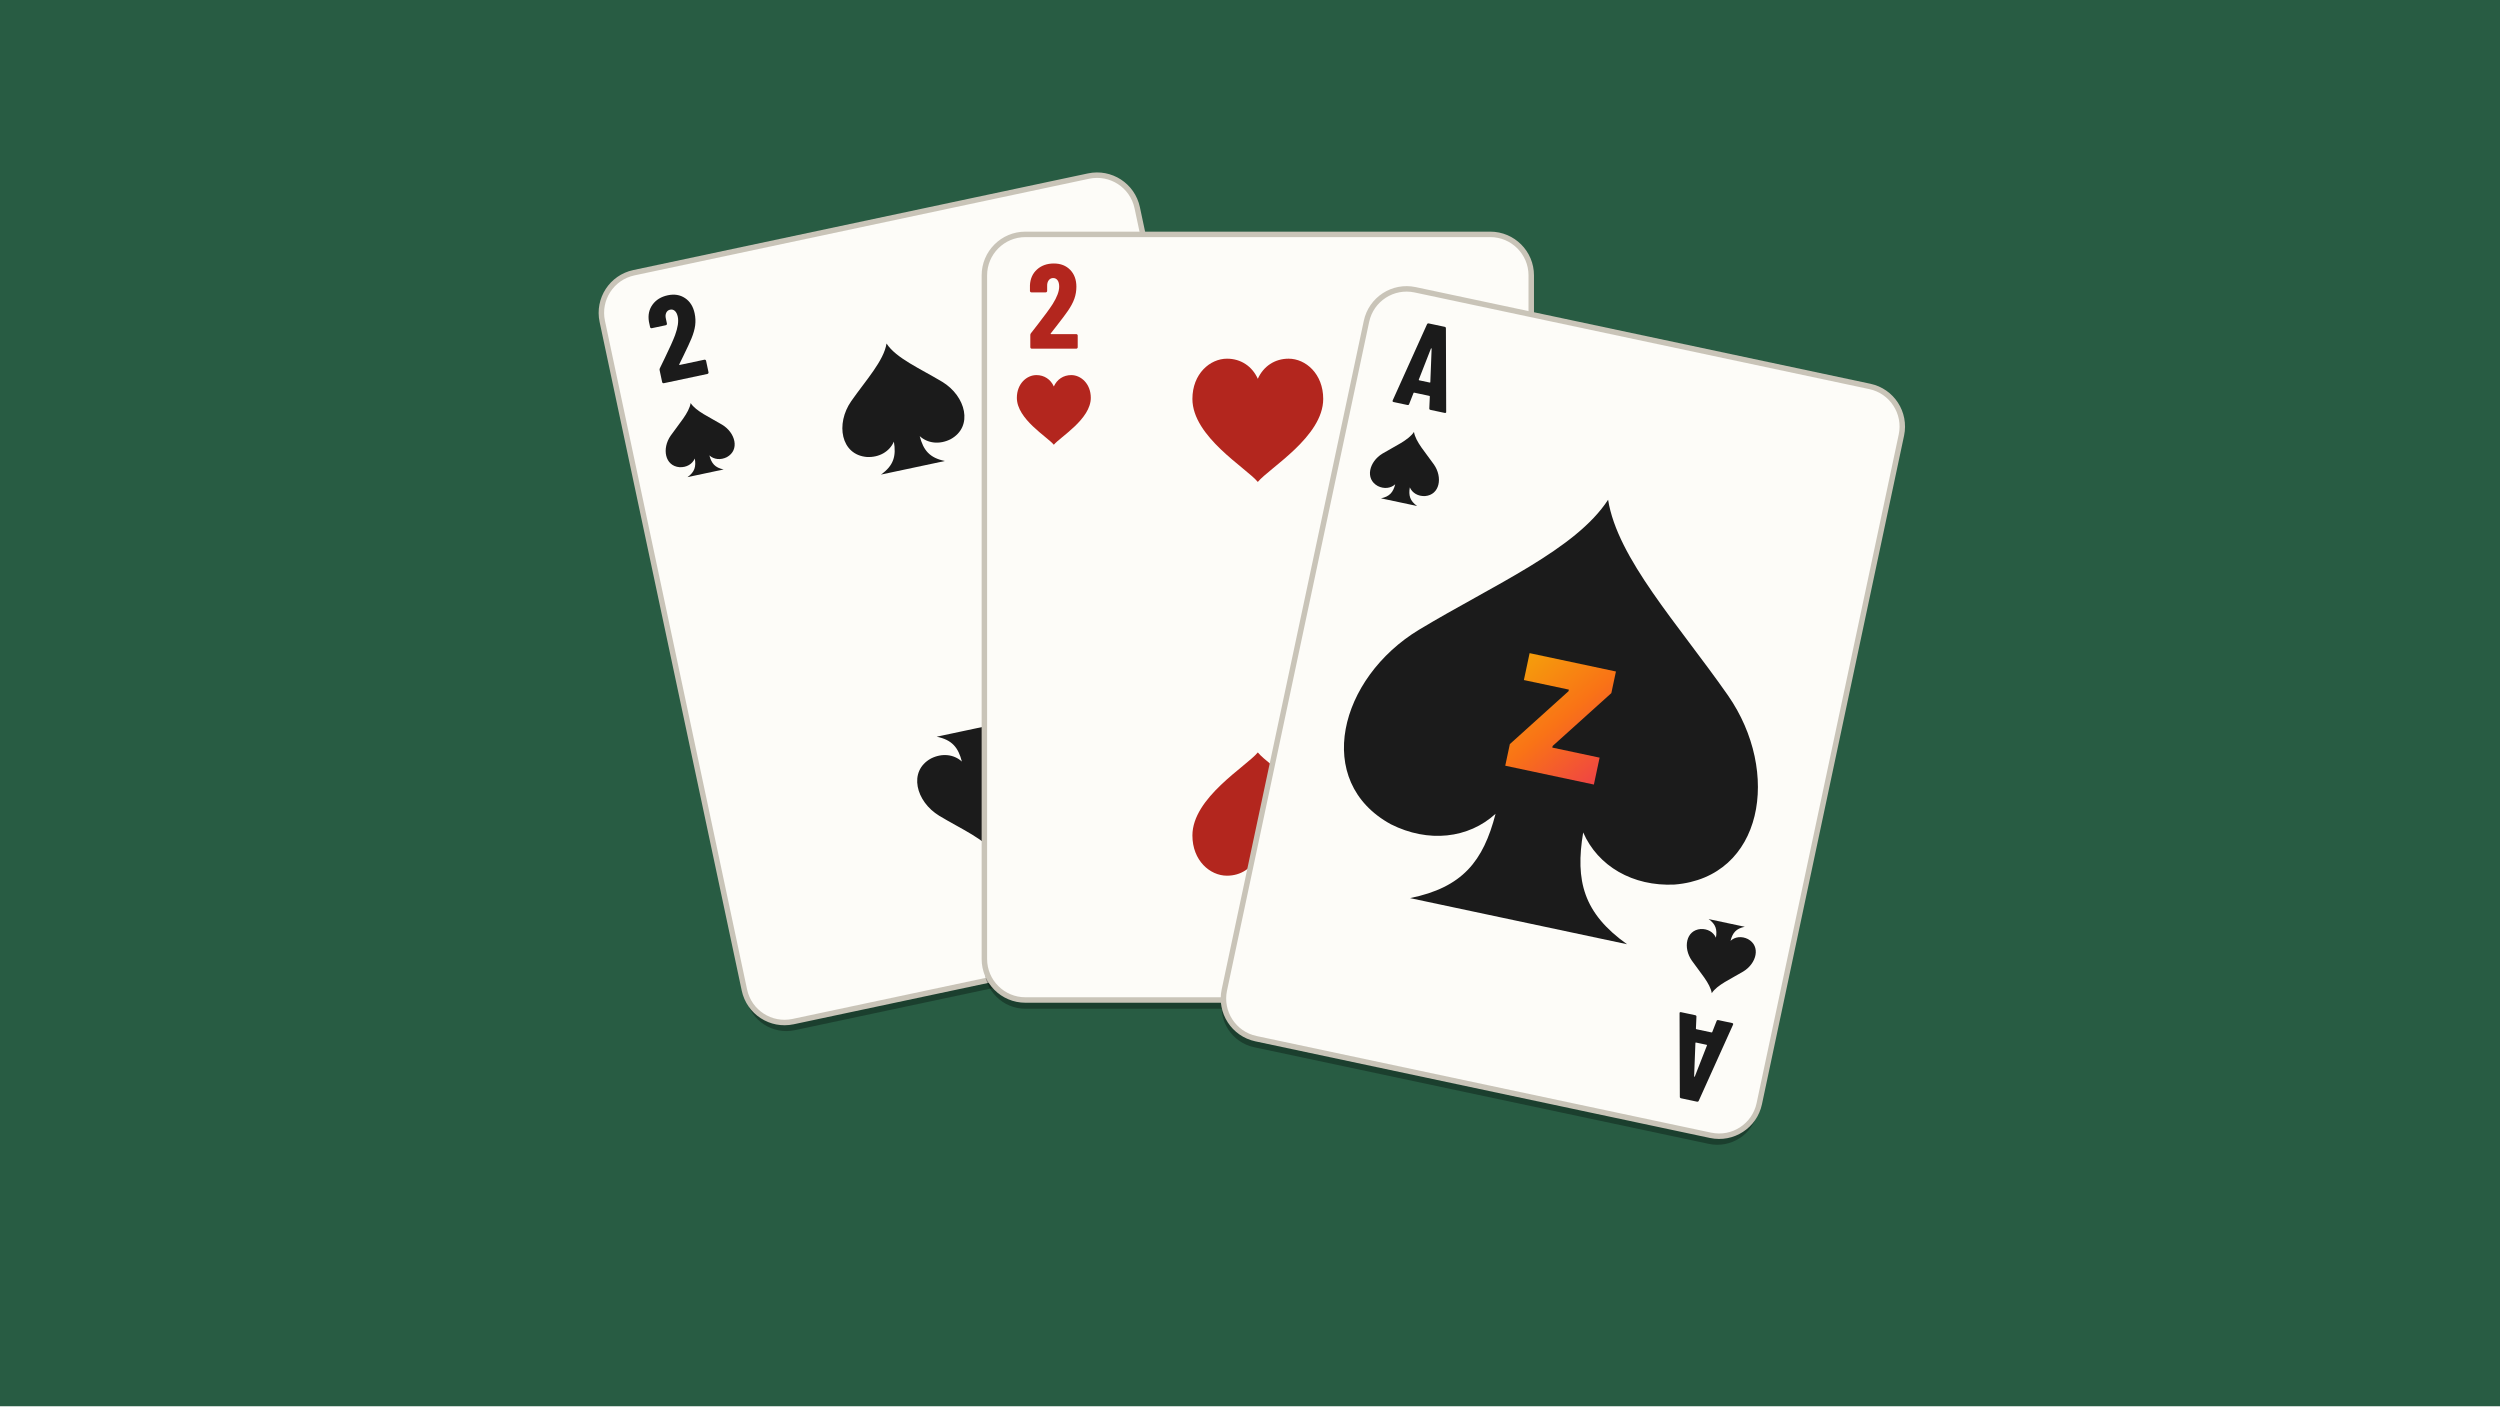
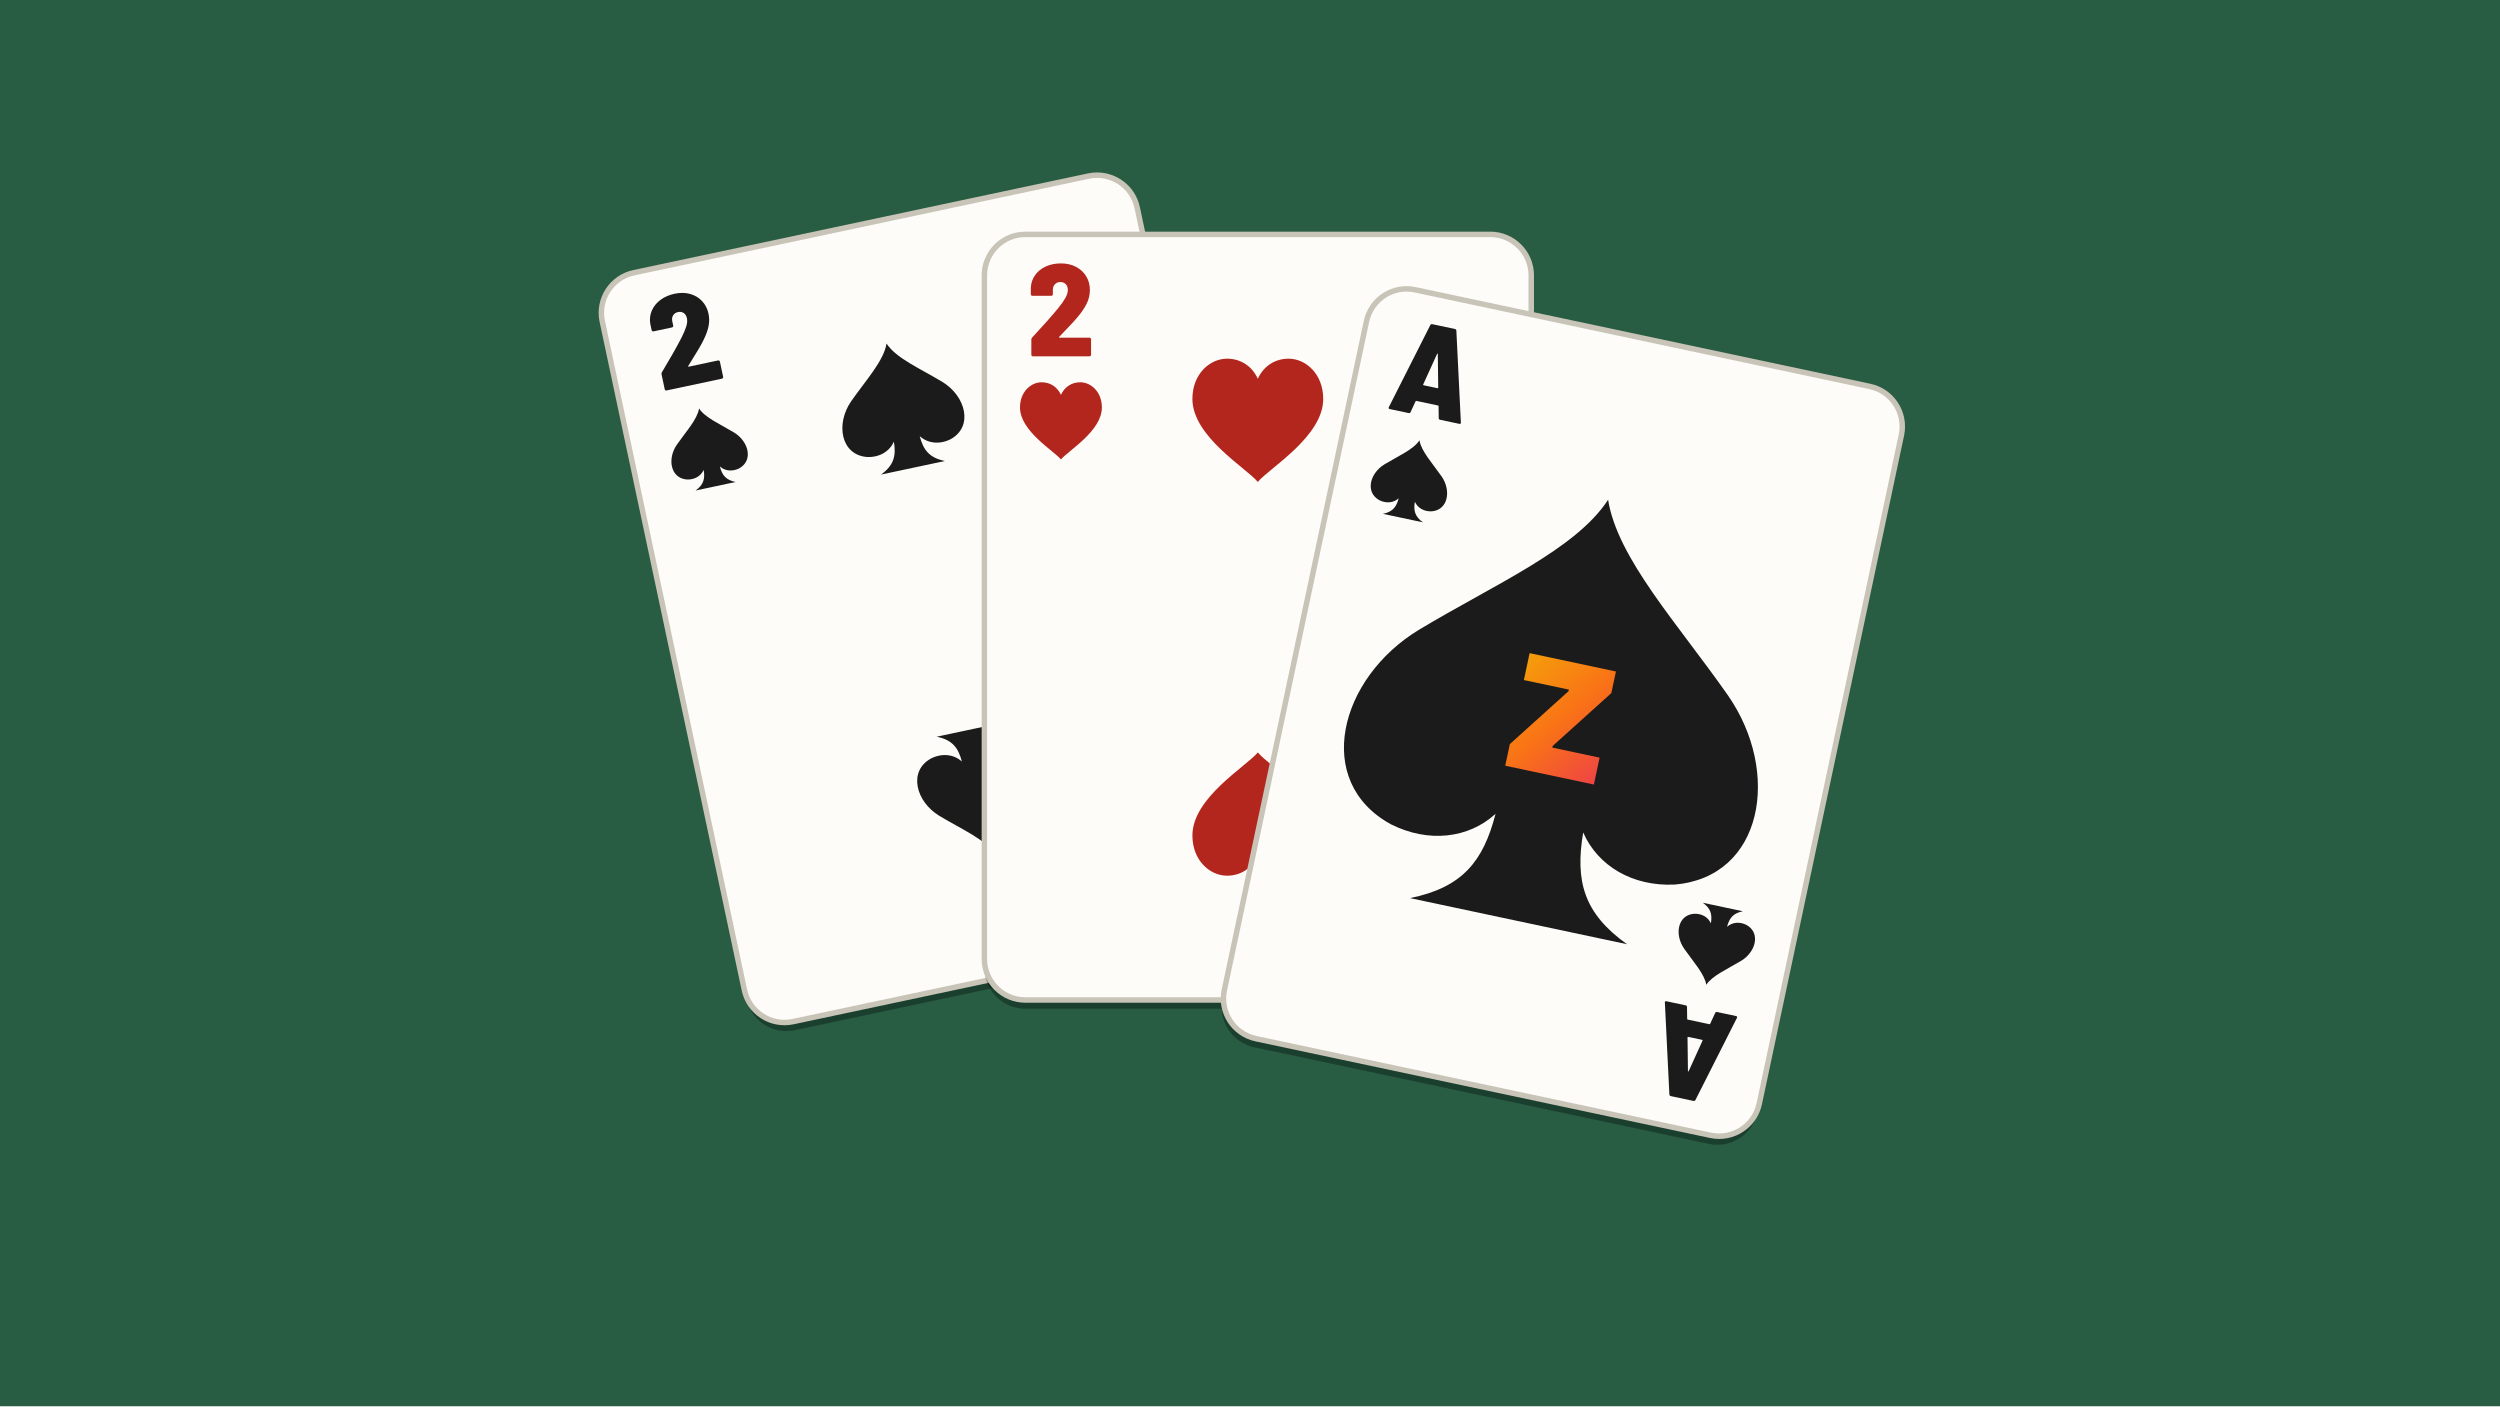
<svg xmlns="http://www.w3.org/2000/svg" width="320" height="180" viewBox="0 0 320 180">
  <defs>
    <symbol id="zc-s-3" overflow="visible">
      <path d="M0-10.2C1-7.6 4.4-5.2 7.4-2.4 10.6 .6 10.8 5.6 6.8 6.8 4.9 7.3 3.1 6.7 2.1 5.3 2.2 7.6 2.9 9 5.2 10H-5.2C-2.9 9-2.2 7.6-2.1 5.3-3.1 6.7-4.9 7.3-6.8 6.8-10.8 5.6-10.6 .6-7.4-2.4-4.4-5.2-1 -7.6 0-10.2Z" />
    </symbol>
    <symbol id="zc-s-2" overflow="visible">
      <path d="M0 9.8C-1.8 7.6-10.4 2.6-10.4-3.4-10.4-7.4-7.6-9.8-4.9-9.8-2.7-9.8-.9-8.6 0-6.6 .9-8.6 2.7-9.8 4.9-9.8 7.6-9.8 10.4-7.4 10.4-3.4 10.4 2.6 1.8 7.6 0 9.8Z" />
    </symbol>
    <linearGradient id="zc-g-mark" x1="0" y1="0" x2="1" y2="1">
      <stop offset="0" stop-color="#f59e0b" />
      <stop offset=".5" stop-color="#f97316" />
      <stop offset="1" stop-color="#ef4444" />
    </linearGradient>
  </defs>
  <rect width="320" height="180" fill="#285c43" />
  <g transform="translate(76 36) rotate(-12) scale(0.7)" style="color:#1b1b1b">
    <rect y="1.6" width="100" height="140" rx="7.5" fill="rgba(0,0,0,0.32)" />
    <rect width="100" height="140" rx="7.5" fill="#fdfcf8" stroke="#c9c4b8" />
    <svg width="100" height="140" viewBox="0 0 100 140" fill="currentColor" aria-hidden="true">
      <g class="zc-idx-std">
-         <path class="zc-gl" transform="translate(8.333 5.5) scale(1.1)" d="M3.52 11.58L7.7 11.58Q7.8 11.58 7.87 11.65Q7.94 11.72 7.94 11.82L7.94 13.76Q7.94 13.86 7.87 13.93Q7.8 14 7.7 14L0.3 14Q0.2 14 0.13 13.93Q0.06 13.86 0.06 13.76L0.06 11.74Q0.06 11.56 0.16 11.44Q0.96 10.38 1.28 10Q3.04 7.74 3.78 6.58Q4.86 4.86 4.86 3.68Q4.86 3 4.59 2.63Q4.32 2.26 3.86 2.26Q3.4 2.26 3.12 2.63Q2.84 3 2.86 3.58L2.86 4.4Q2.86 4.5 2.79 4.57Q2.72 4.64 2.62 4.64L0.24 4.64Q0.14 4.64 0.07 4.57Q0 4.5 0 4.4L0 3.46Q0.08 1.82 1.18 0.83Q2.28 -0.16 3.98 -0.16Q5.66 -0.16 6.69 0.9Q7.72 1.96 7.72 3.7Q7.72 4.74 7.39 5.68Q7.06 6.62 6.32 7.7Q5.76 8.52 4.4 10.26L3.46 11.46Q3.42 11.5 3.44 11.54Q3.46 11.58 3.52 11.58Z" fill="currentColor" />
-         <g transform="translate(12.7 32.1) scale(0.65)">
+         <path class="zc-gl" transform="translate(8.492 5.5) scale(1.2)" d="M4.38 11.16L8.94 11.16Q9.04 11.16 9.11 11.23Q9.18 11.3 9.18 11.4L9.18 13.76Q9.18 13.86 9.11 13.93Q9.04 14 8.94 14L0.32 14Q0.22 14 0.15 13.93Q0.08 13.86 0.08 13.76L0.08 11.44Q0.08 11.26 0.2 11.14Q2.7 8.46 4.22 6.6Q4.9 5.76 5.27 5.1Q5.64 4.44 5.64 3.9Q5.64 3.34 5.33 3.01Q5.02 2.68 4.5 2.68Q4 2.68 3.68 3.01Q3.36 3.34 3.36 3.86L3.36 4.54Q3.36 4.64 3.29 4.71Q3.22 4.78 3.12 4.78L0.24 4.78Q0.14 4.78 0.07 4.71Q0 4.64 0 4.54L0 3.54Q0.06 2.44 0.67 1.6Q1.28 0.76 2.3 0.3Q3.32 -0.16 4.58 -0.16Q5.9 -0.16 6.9 0.37Q7.9 0.9 8.45 1.82Q9 2.74 9 3.88Q9 4.84 8.63 5.71Q8.26 6.58 7.5 7.56Q6.68 8.62 4.78 10.56L4.32 11.04Q4.28 11.08 4.3 11.12Q4.32 11.16 4.38 11.16Z" fill="currentColor" />
+         <g transform="translate(14 34.1) scale(0.72)">
          <use href="#zc-s-3" />
        </g>
      </g>
      <g class="zc-idx-std" transform="rotate(180 50 70)">
-         <path class="zc-gl" transform="translate(8.333 5.5) scale(1.1)" d="M3.52 11.58L7.7 11.58Q7.8 11.58 7.87 11.65Q7.94 11.72 7.94 11.82L7.94 13.76Q7.94 13.86 7.87 13.93Q7.8 14 7.7 14L0.3 14Q0.2 14 0.13 13.93Q0.06 13.86 0.06 13.76L0.06 11.74Q0.06 11.56 0.16 11.44Q0.96 10.38 1.28 10Q3.04 7.74 3.78 6.58Q4.86 4.86 4.86 3.68Q4.86 3 4.59 2.63Q4.32 2.26 3.86 2.26Q3.4 2.26 3.12 2.63Q2.84 3 2.86 3.58L2.86 4.4Q2.86 4.5 2.79 4.57Q2.72 4.64 2.62 4.64L0.24 4.64Q0.14 4.64 0.07 4.57Q0 4.5 0 4.4L0 3.46Q0.08 1.82 1.18 0.83Q2.28 -0.16 3.98 -0.16Q5.66 -0.16 6.69 0.9Q7.72 1.96 7.72 3.7Q7.72 4.74 7.39 5.68Q7.06 6.62 6.32 7.7Q5.76 8.52 4.4 10.26L3.46 11.46Q3.42 11.5 3.44 11.54Q3.46 11.58 3.52 11.58Z" fill="currentColor" />
-         <g transform="translate(12.7 32.1) scale(0.65)">
+         <path class="zc-gl" transform="translate(8.492 5.5) scale(1.2)" d="M4.38 11.16L8.94 11.16Q9.04 11.16 9.11 11.23Q9.18 11.3 9.18 11.4L9.18 13.76Q9.18 13.86 9.11 13.93Q9.04 14 8.94 14L0.32 14Q0.22 14 0.15 13.93Q0.08 13.86 0.08 13.76L0.08 11.44Q0.08 11.26 0.2 11.14Q2.7 8.46 4.22 6.6Q4.9 5.76 5.27 5.1Q5.64 4.44 5.64 3.9Q5.64 3.34 5.33 3.01Q5.02 2.68 4.5 2.68Q4 2.68 3.68 3.01Q3.36 3.34 3.36 3.86L3.36 4.54Q3.36 4.64 3.29 4.71Q3.22 4.78 3.12 4.78L0.24 4.78Q0.14 4.78 0.07 4.71Q0 4.64 0 4.54L0 3.54Q0.06 2.44 0.67 1.6Q1.28 0.76 2.3 0.3Q3.32 -0.16 4.58 -0.16Q5.9 -0.16 6.9 0.37Q7.9 0.9 8.45 1.82Q9 2.74 9 3.88Q9 4.84 8.63 5.71Q8.26 6.58 7.5 7.56Q6.68 8.62 4.78 10.56L4.32 11.04Q4.28 11.08 4.3 11.12Q4.32 11.16 4.38 11.16Z" fill="currentColor" />
+         <g transform="translate(14 34.1) scale(0.72)">
          <use href="#zc-s-3" />
        </g>
      </g>
      <g class="zc-idx-row" display="none">
-         <path class="zc-gl" transform="translate(6 6) scale(2.1)" d="M3.52 11.58L7.7 11.58Q7.8 11.58 7.87 11.65Q7.94 11.72 7.94 11.82L7.94 13.76Q7.94 13.86 7.87 13.93Q7.8 14 7.7 14L0.3 14Q0.2 14 0.13 13.93Q0.06 13.86 0.06 13.76L0.06 11.74Q0.06 11.56 0.16 11.44Q0.96 10.38 1.28 10Q3.04 7.74 3.78 6.58Q4.86 4.86 4.86 3.68Q4.86 3 4.59 2.63Q4.32 2.26 3.86 2.26Q3.4 2.26 3.12 2.63Q2.84 3 2.86 3.58L2.86 4.4Q2.86 4.5 2.79 4.57Q2.72 4.64 2.62 4.64L0.24 4.64Q0.14 4.64 0.07 4.57Q0 4.5 0 4.4L0 3.46Q0.08 1.82 1.18 0.83Q2.28 -0.16 3.98 -0.16Q5.66 -0.16 6.69 0.9Q7.72 1.96 7.72 3.7Q7.72 4.74 7.39 5.68Q7.06 6.62 6.32 7.7Q5.76 8.52 4.4 10.26L3.46 11.46Q3.42 11.5 3.44 11.54Q3.46 11.58 3.52 11.58Z" fill="currentColor" />
+         <path class="zc-gl" transform="translate(6 6) scale(2.1)" d="M4.38 11.16L8.94 11.16Q9.04 11.16 9.11 11.23Q9.18 11.3 9.18 11.4L9.18 13.76Q9.18 13.86 9.11 13.93Q9.04 14 8.94 14L0.32 14Q0.22 14 0.15 13.93Q0.08 13.86 0.08 13.76L0.08 11.44Q0.08 11.26 0.2 11.14Q2.7 8.46 4.22 6.6Q4.9 5.76 5.27 5.1Q5.64 4.44 5.64 3.9Q5.64 3.34 5.33 3.01Q5.02 2.68 4.5 2.68Q4 2.68 3.68 3.01Q3.36 3.34 3.36 3.86L3.36 4.54Q3.36 4.64 3.29 4.71Q3.22 4.78 3.12 4.78L0.24 4.78Q0.14 4.78 0.07 4.71Q0 4.64 0 4.54L0 3.54Q0.06 2.44 0.67 1.6Q1.28 0.76 2.3 0.3Q3.32 -0.16 4.58 -0.16Q5.9 -0.16 6.9 0.37Q7.9 0.9 8.45 1.82Q9 2.74 9 3.88Q9 4.84 8.63 5.71Q8.26 6.58 7.5 7.56Q6.68 8.62 4.78 10.56L4.32 11.04Q4.28 11.08 4.3 11.12Q4.32 11.16 4.38 11.16Z" fill="currentColor" />
        <g transform="translate(63 23) scale(1.25)">
          <use href="#zc-s-3" />
        </g>
      </g>
      <g class="zc-big">
        <g transform="translate(50 34) scale(1.15)">
          <use href="#zc-s-3" />
        </g>
        <g transform="translate(50 106) rotate(180) scale(1.15)">
          <use href="#zc-s-3" />
        </g>
      </g>
      <g class="zc-small" display="none">
        <g transform="translate(50 92) scale(3.1)">
          <use href="#zc-s-3" />
        </g>
      </g>
    </svg>
  </g>
  <g transform="translate(126 30) scale(0.7)" style="color:#b3261e">
    <rect y="1.6" width="100" height="140" rx="7.5" fill="rgba(0,0,0,0.32)" />
    <rect width="100" height="140" rx="7.5" fill="#fdfcf8" stroke="#c9c4b8" />
    <svg width="100" height="140" viewBox="0 0 100 140" fill="currentColor" aria-hidden="true">
      <g class="zc-idx-std">
-         <path class="zc-gl" transform="translate(8.333 5.5) scale(1.1)" d="M3.52 11.58L7.7 11.58Q7.8 11.58 7.87 11.65Q7.94 11.72 7.94 11.82L7.94 13.76Q7.94 13.86 7.87 13.93Q7.8 14 7.7 14L0.3 14Q0.2 14 0.13 13.93Q0.06 13.86 0.06 13.76L0.06 11.74Q0.06 11.56 0.16 11.44Q0.96 10.38 1.28 10Q3.04 7.74 3.78 6.58Q4.86 4.86 4.86 3.68Q4.86 3 4.59 2.63Q4.32 2.26 3.86 2.26Q3.4 2.26 3.12 2.63Q2.84 3 2.86 3.58L2.86 4.4Q2.86 4.5 2.79 4.57Q2.72 4.64 2.62 4.64L0.24 4.64Q0.14 4.64 0.07 4.57Q0 4.5 0 4.4L0 3.46Q0.08 1.82 1.18 0.83Q2.28 -0.16 3.98 -0.16Q5.66 -0.16 6.69 0.9Q7.72 1.96 7.72 3.7Q7.72 4.74 7.39 5.68Q7.06 6.62 6.32 7.7Q5.76 8.52 4.4 10.26L3.46 11.46Q3.42 11.5 3.44 11.54Q3.46 11.58 3.52 11.58Z" fill="currentColor" />
-         <g transform="translate(12.7 32.1) scale(0.65)">
+         <path class="zc-gl" transform="translate(8.492 5.5) scale(1.2)" d="M4.38 11.16L8.94 11.16Q9.04 11.16 9.11 11.23Q9.18 11.3 9.18 11.4L9.18 13.76Q9.18 13.86 9.11 13.93Q9.04 14 8.94 14L0.32 14Q0.22 14 0.15 13.93Q0.08 13.86 0.08 13.76L0.08 11.44Q0.08 11.26 0.2 11.14Q2.7 8.46 4.22 6.6Q4.9 5.76 5.27 5.1Q5.64 4.44 5.64 3.9Q5.64 3.34 5.33 3.01Q5.02 2.68 4.5 2.68Q4 2.68 3.68 3.01Q3.36 3.34 3.36 3.86L3.36 4.54Q3.36 4.64 3.29 4.71Q3.22 4.78 3.12 4.78L0.24 4.78Q0.14 4.78 0.07 4.71Q0 4.64 0 4.54L0 3.54Q0.06 2.44 0.67 1.6Q1.28 0.76 2.3 0.3Q3.32 -0.16 4.58 -0.16Q5.9 -0.16 6.9 0.37Q7.9 0.9 8.45 1.82Q9 2.74 9 3.88Q9 4.84 8.63 5.71Q8.26 6.58 7.5 7.56Q6.68 8.62 4.78 10.56L4.32 11.04Q4.28 11.08 4.3 11.12Q4.32 11.16 4.38 11.16Z" fill="currentColor" />
+         <g transform="translate(14 34.1) scale(0.72)">
          <use href="#zc-s-2" />
        </g>
      </g>
      <g class="zc-idx-std" transform="rotate(180 50 70)">
-         <path class="zc-gl" transform="translate(8.333 5.5) scale(1.1)" d="M3.52 11.58L7.7 11.58Q7.8 11.58 7.87 11.65Q7.94 11.72 7.94 11.82L7.94 13.76Q7.94 13.86 7.87 13.93Q7.8 14 7.7 14L0.3 14Q0.2 14 0.13 13.93Q0.06 13.86 0.06 13.76L0.06 11.74Q0.06 11.56 0.16 11.44Q0.96 10.38 1.28 10Q3.04 7.74 3.78 6.58Q4.86 4.86 4.86 3.68Q4.86 3 4.59 2.63Q4.32 2.26 3.86 2.26Q3.4 2.26 3.12 2.63Q2.84 3 2.86 3.58L2.86 4.4Q2.86 4.5 2.79 4.57Q2.72 4.64 2.62 4.64L0.24 4.64Q0.14 4.64 0.07 4.57Q0 4.5 0 4.4L0 3.46Q0.08 1.82 1.18 0.83Q2.28 -0.16 3.98 -0.16Q5.66 -0.16 6.69 0.9Q7.72 1.96 7.72 3.7Q7.72 4.74 7.39 5.68Q7.06 6.62 6.32 7.7Q5.76 8.52 4.4 10.26L3.46 11.46Q3.42 11.5 3.44 11.54Q3.46 11.58 3.52 11.58Z" fill="currentColor" />
-         <g transform="translate(12.7 32.1) scale(0.65)">
+         <path class="zc-gl" transform="translate(8.492 5.5) scale(1.2)" d="M4.38 11.16L8.94 11.16Q9.04 11.16 9.11 11.23Q9.18 11.3 9.18 11.4L9.18 13.76Q9.18 13.86 9.11 13.93Q9.04 14 8.94 14L0.32 14Q0.22 14 0.15 13.93Q0.08 13.86 0.08 13.76L0.08 11.44Q0.08 11.26 0.2 11.14Q2.7 8.46 4.22 6.6Q4.9 5.76 5.27 5.1Q5.64 4.44 5.64 3.9Q5.64 3.34 5.33 3.01Q5.02 2.68 4.5 2.68Q4 2.68 3.68 3.01Q3.36 3.34 3.36 3.86L3.36 4.54Q3.36 4.64 3.29 4.71Q3.22 4.78 3.12 4.78L0.24 4.78Q0.14 4.78 0.07 4.71Q0 4.64 0 4.54L0 3.54Q0.06 2.44 0.67 1.6Q1.28 0.76 2.3 0.3Q3.32 -0.16 4.58 -0.16Q5.9 -0.16 6.9 0.37Q7.9 0.9 8.45 1.82Q9 2.74 9 3.88Q9 4.84 8.63 5.71Q8.26 6.58 7.5 7.56Q6.68 8.62 4.78 10.56L4.32 11.04Q4.28 11.08 4.3 11.12Q4.32 11.16 4.38 11.16Z" fill="currentColor" />
+         <g transform="translate(14 34.1) scale(0.72)">
          <use href="#zc-s-2" />
        </g>
      </g>
      <g class="zc-idx-row" display="none">
-         <path class="zc-gl" transform="translate(6 6) scale(2.1)" d="M3.52 11.58L7.7 11.58Q7.8 11.58 7.87 11.65Q7.94 11.72 7.94 11.82L7.94 13.76Q7.94 13.86 7.87 13.93Q7.8 14 7.7 14L0.3 14Q0.2 14 0.13 13.93Q0.06 13.86 0.06 13.76L0.06 11.74Q0.06 11.56 0.16 11.44Q0.96 10.38 1.28 10Q3.04 7.74 3.78 6.58Q4.86 4.86 4.86 3.68Q4.86 3 4.59 2.63Q4.32 2.26 3.86 2.26Q3.4 2.26 3.12 2.63Q2.84 3 2.86 3.58L2.86 4.4Q2.86 4.5 2.79 4.57Q2.72 4.64 2.62 4.64L0.24 4.64Q0.14 4.64 0.07 4.57Q0 4.5 0 4.4L0 3.46Q0.08 1.82 1.18 0.83Q2.28 -0.16 3.98 -0.16Q5.66 -0.16 6.69 0.9Q7.72 1.96 7.72 3.7Q7.72 4.74 7.39 5.68Q7.06 6.62 6.32 7.7Q5.76 8.52 4.4 10.26L3.46 11.46Q3.42 11.5 3.44 11.54Q3.46 11.58 3.52 11.58Z" fill="currentColor" />
+         <path class="zc-gl" transform="translate(6 6) scale(2.1)" d="M4.38 11.16L8.94 11.16Q9.04 11.16 9.11 11.23Q9.18 11.3 9.18 11.4L9.18 13.76Q9.18 13.86 9.11 13.93Q9.04 14 8.94 14L0.32 14Q0.22 14 0.15 13.93Q0.08 13.86 0.08 13.76L0.08 11.44Q0.08 11.26 0.2 11.14Q2.7 8.46 4.22 6.6Q4.9 5.76 5.27 5.1Q5.64 4.44 5.64 3.9Q5.64 3.34 5.33 3.01Q5.02 2.68 4.5 2.68Q4 2.68 3.68 3.01Q3.36 3.34 3.36 3.86L3.36 4.54Q3.36 4.64 3.29 4.71Q3.22 4.78 3.12 4.78L0.24 4.78Q0.14 4.78 0.07 4.71Q0 4.64 0 4.54L0 3.54Q0.06 2.44 0.67 1.6Q1.28 0.76 2.3 0.3Q3.32 -0.16 4.58 -0.16Q5.9 -0.16 6.9 0.37Q7.9 0.9 8.45 1.82Q9 2.74 9 3.88Q9 4.84 8.63 5.71Q8.26 6.58 7.5 7.56Q6.68 8.62 4.78 10.56L4.32 11.04Q4.28 11.08 4.3 11.12Q4.32 11.16 4.38 11.16Z" fill="currentColor" />
        <g transform="translate(63 23) scale(1.25)">
          <use href="#zc-s-2" />
        </g>
      </g>
      <g class="zc-big">
        <g transform="translate(50 34) scale(1.15)">
          <use href="#zc-s-2" />
        </g>
        <g transform="translate(50 106) rotate(180) scale(1.15)">
          <use href="#zc-s-2" />
        </g>
      </g>
      <g class="zc-small" display="none">
        <g transform="translate(50 92) scale(3.1)">
          <use href="#zc-s-2" />
        </g>
      </g>
    </svg>
  </g>
  <g transform="translate(176 36) rotate(12) scale(0.7)" style="color:#1b1b1b">
    <rect y="1.6" width="100" height="140" rx="7.5" fill="rgba(0,0,0,0.32)" />
    <rect width="100" height="140" rx="7.5" fill="#fdfcf8" stroke="#c9c4b8" />
    <svg width="100" height="140" viewBox="0 0 100 140" fill="currentColor" aria-hidden="true">
      <g class="zc-idx-std">
-         <path class="zc-gl" transform="translate(7.6895 5.5) scale(1.1)" d="M6.23 13.78L5.91 11.86Q5.91 11.76 5.79 11.76L3.25 11.76Q3.13 11.76 3.13 11.86L2.81 13.78Q2.79 14 2.55 14L0.21 14Q-0.05 14 0.01 13.74L2.95 0.22Q2.99 0 3.21 0L5.91 0Q6.13 0 6.17 0.22L9.09 13.74L9.11 13.82Q9.11 14 8.89 14L6.49 14Q6.25 14 6.23 13.78ZM3.61 9.58L5.41 9.58Q5.51 9.58 5.49 9.48L4.55 4.02Q4.53 3.96 4.49 3.96Q4.45 3.96 4.43 4.02L3.53 9.48Q3.53 9.58 3.61 9.58Z" fill="currentColor" />
-         <g transform="translate(12.7 32.1) scale(0.65)">
+         <path class="zc-gl" transform="translate(7.25 5.5) scale(1.2)" d="M7.79 13.78L7.39 12.02Q7.37 11.94 7.29 11.94L3.91 11.94Q3.83 11.94 3.81 12.02L3.41 13.78Q3.37 14 3.15 14L0.21 14Q-0.05 14 0.01 13.74L3.59 0.2Q3.65 0 3.87 0L7.37 0Q7.59 0 7.65 0.2L11.23 13.74L11.25 13.82Q11.25 14 11.03 14L8.05 14Q7.83 14 7.79 13.78ZM4.51 9.38L6.65 9.38Q6.69 9.38 6.73 9.35Q6.77 9.32 6.75 9.26L5.63 4.3Q5.61 4.22 5.57 4.22Q5.53 4.22 5.51 4.3L4.41 9.28Q4.39 9.38 4.51 9.38Z" fill="currentColor" />
+         <g transform="translate(14 34.1) scale(0.72)">
          <use href="#zc-s-3" />
        </g>
      </g>
      <g class="zc-idx-std" transform="rotate(180 50 70)">
-         <path class="zc-gl" transform="translate(7.6895 5.5) scale(1.1)" d="M6.23 13.78L5.91 11.86Q5.91 11.76 5.79 11.76L3.25 11.76Q3.13 11.76 3.13 11.86L2.81 13.78Q2.79 14 2.55 14L0.21 14Q-0.05 14 0.01 13.74L2.95 0.22Q2.99 0 3.21 0L5.91 0Q6.13 0 6.17 0.22L9.09 13.74L9.11 13.82Q9.11 14 8.89 14L6.49 14Q6.25 14 6.23 13.78ZM3.61 9.58L5.41 9.58Q5.51 9.58 5.49 9.48L4.55 4.02Q4.53 3.96 4.49 3.96Q4.45 3.96 4.43 4.02L3.53 9.48Q3.53 9.58 3.61 9.58Z" fill="currentColor" />
-         <g transform="translate(12.7 32.1) scale(0.65)">
+         <path class="zc-gl" transform="translate(7.25 5.5) scale(1.2)" d="M7.79 13.78L7.39 12.02Q7.37 11.94 7.29 11.94L3.91 11.94Q3.83 11.94 3.81 12.02L3.41 13.78Q3.37 14 3.15 14L0.21 14Q-0.05 14 0.01 13.74L3.59 0.2Q3.65 0 3.87 0L7.37 0Q7.59 0 7.65 0.2L11.23 13.74L11.25 13.82Q11.25 14 11.03 14L8.05 14Q7.83 14 7.79 13.78ZM4.51 9.38L6.65 9.38Q6.69 9.38 6.73 9.35Q6.77 9.32 6.75 9.26L5.63 4.3Q5.61 4.22 5.57 4.22Q5.53 4.22 5.51 4.3L4.41 9.28Q4.39 9.38 4.51 9.38Z" fill="currentColor" />
+         <g transform="translate(14 34.1) scale(0.72)">
          <use href="#zc-s-3" />
        </g>
      </g>
      <g class="zc-idx-row" display="none">
-         <path class="zc-gl" transform="translate(6 6) scale(2.1)" d="M6.23 13.78L5.91 11.86Q5.91 11.76 5.79 11.76L3.25 11.76Q3.13 11.76 3.13 11.86L2.81 13.78Q2.79 14 2.55 14L0.21 14Q-0.05 14 0.01 13.74L2.95 0.22Q2.99 0 3.21 0L5.91 0Q6.13 0 6.17 0.22L9.09 13.74L9.11 13.82Q9.11 14 8.89 14L6.49 14Q6.25 14 6.23 13.78ZM3.61 9.58L5.41 9.58Q5.51 9.58 5.49 9.48L4.55 4.02Q4.53 3.96 4.49 3.96Q4.45 3.96 4.43 4.02L3.53 9.48Q3.53 9.58 3.61 9.58Z" fill="currentColor" />
+         <path class="zc-gl" transform="translate(6 6) scale(2.1)" d="M7.79 13.78L7.39 12.02Q7.37 11.94 7.29 11.94L3.91 11.94Q3.83 11.94 3.81 12.02L3.41 13.78Q3.37 14 3.15 14L0.21 14Q-0.05 14 0.01 13.74L3.59 0.2Q3.65 0 3.87 0L7.37 0Q7.59 0 7.65 0.2L11.23 13.74L11.25 13.82Q11.25 14 11.03 14L8.05 14Q7.83 14 7.79 13.78ZM4.51 9.38L6.65 9.38Q6.69 9.38 6.73 9.35Q6.77 9.32 6.75 9.26L5.63 4.3Q5.61 4.22 5.57 4.22Q5.53 4.22 5.51 4.3L4.41 9.28Q4.39 9.38 4.51 9.38Z" fill="currentColor" />
        <g transform="translate(63 23) scale(1.25)">
          <use href="#zc-s-3" />
        </g>
      </g>
      <g class="zc-big">
        <g transform="translate(50 70) scale(3.9)">
          <use href="#zc-s-3" />
        </g>
        <path transform="translate(50 71.17) scale(1.415703)" d="M-5.852 7.438L5.852 7.438L5.852 3.885L-0.392 3.885L-0.392 3.667L5.602 -4.583L5.602 -7.438L-5.798 -7.438L-5.798 -3.885L0.142 -3.885L0.142 -3.678L-5.852 4.583Z" fill="url(#zc-g-mark)" />
      </g>
      <g class="zc-small" display="none">
        <g transform="translate(50 92) scale(3.1)">
          <use href="#zc-s-3" />
        </g>
        <path transform="translate(50 92.93) scale(1.125303)" d="M-5.852 7.438L5.852 7.438L5.852 3.885L-0.392 3.885L-0.392 3.667L5.602 -4.583L5.602 -7.438L-5.798 -7.438L-5.798 -3.885L0.142 -3.885L0.142 -3.678L-5.852 4.583Z" fill="url(#zc-g-mark)" />
      </g>
    </svg>
  </g>
</svg>
